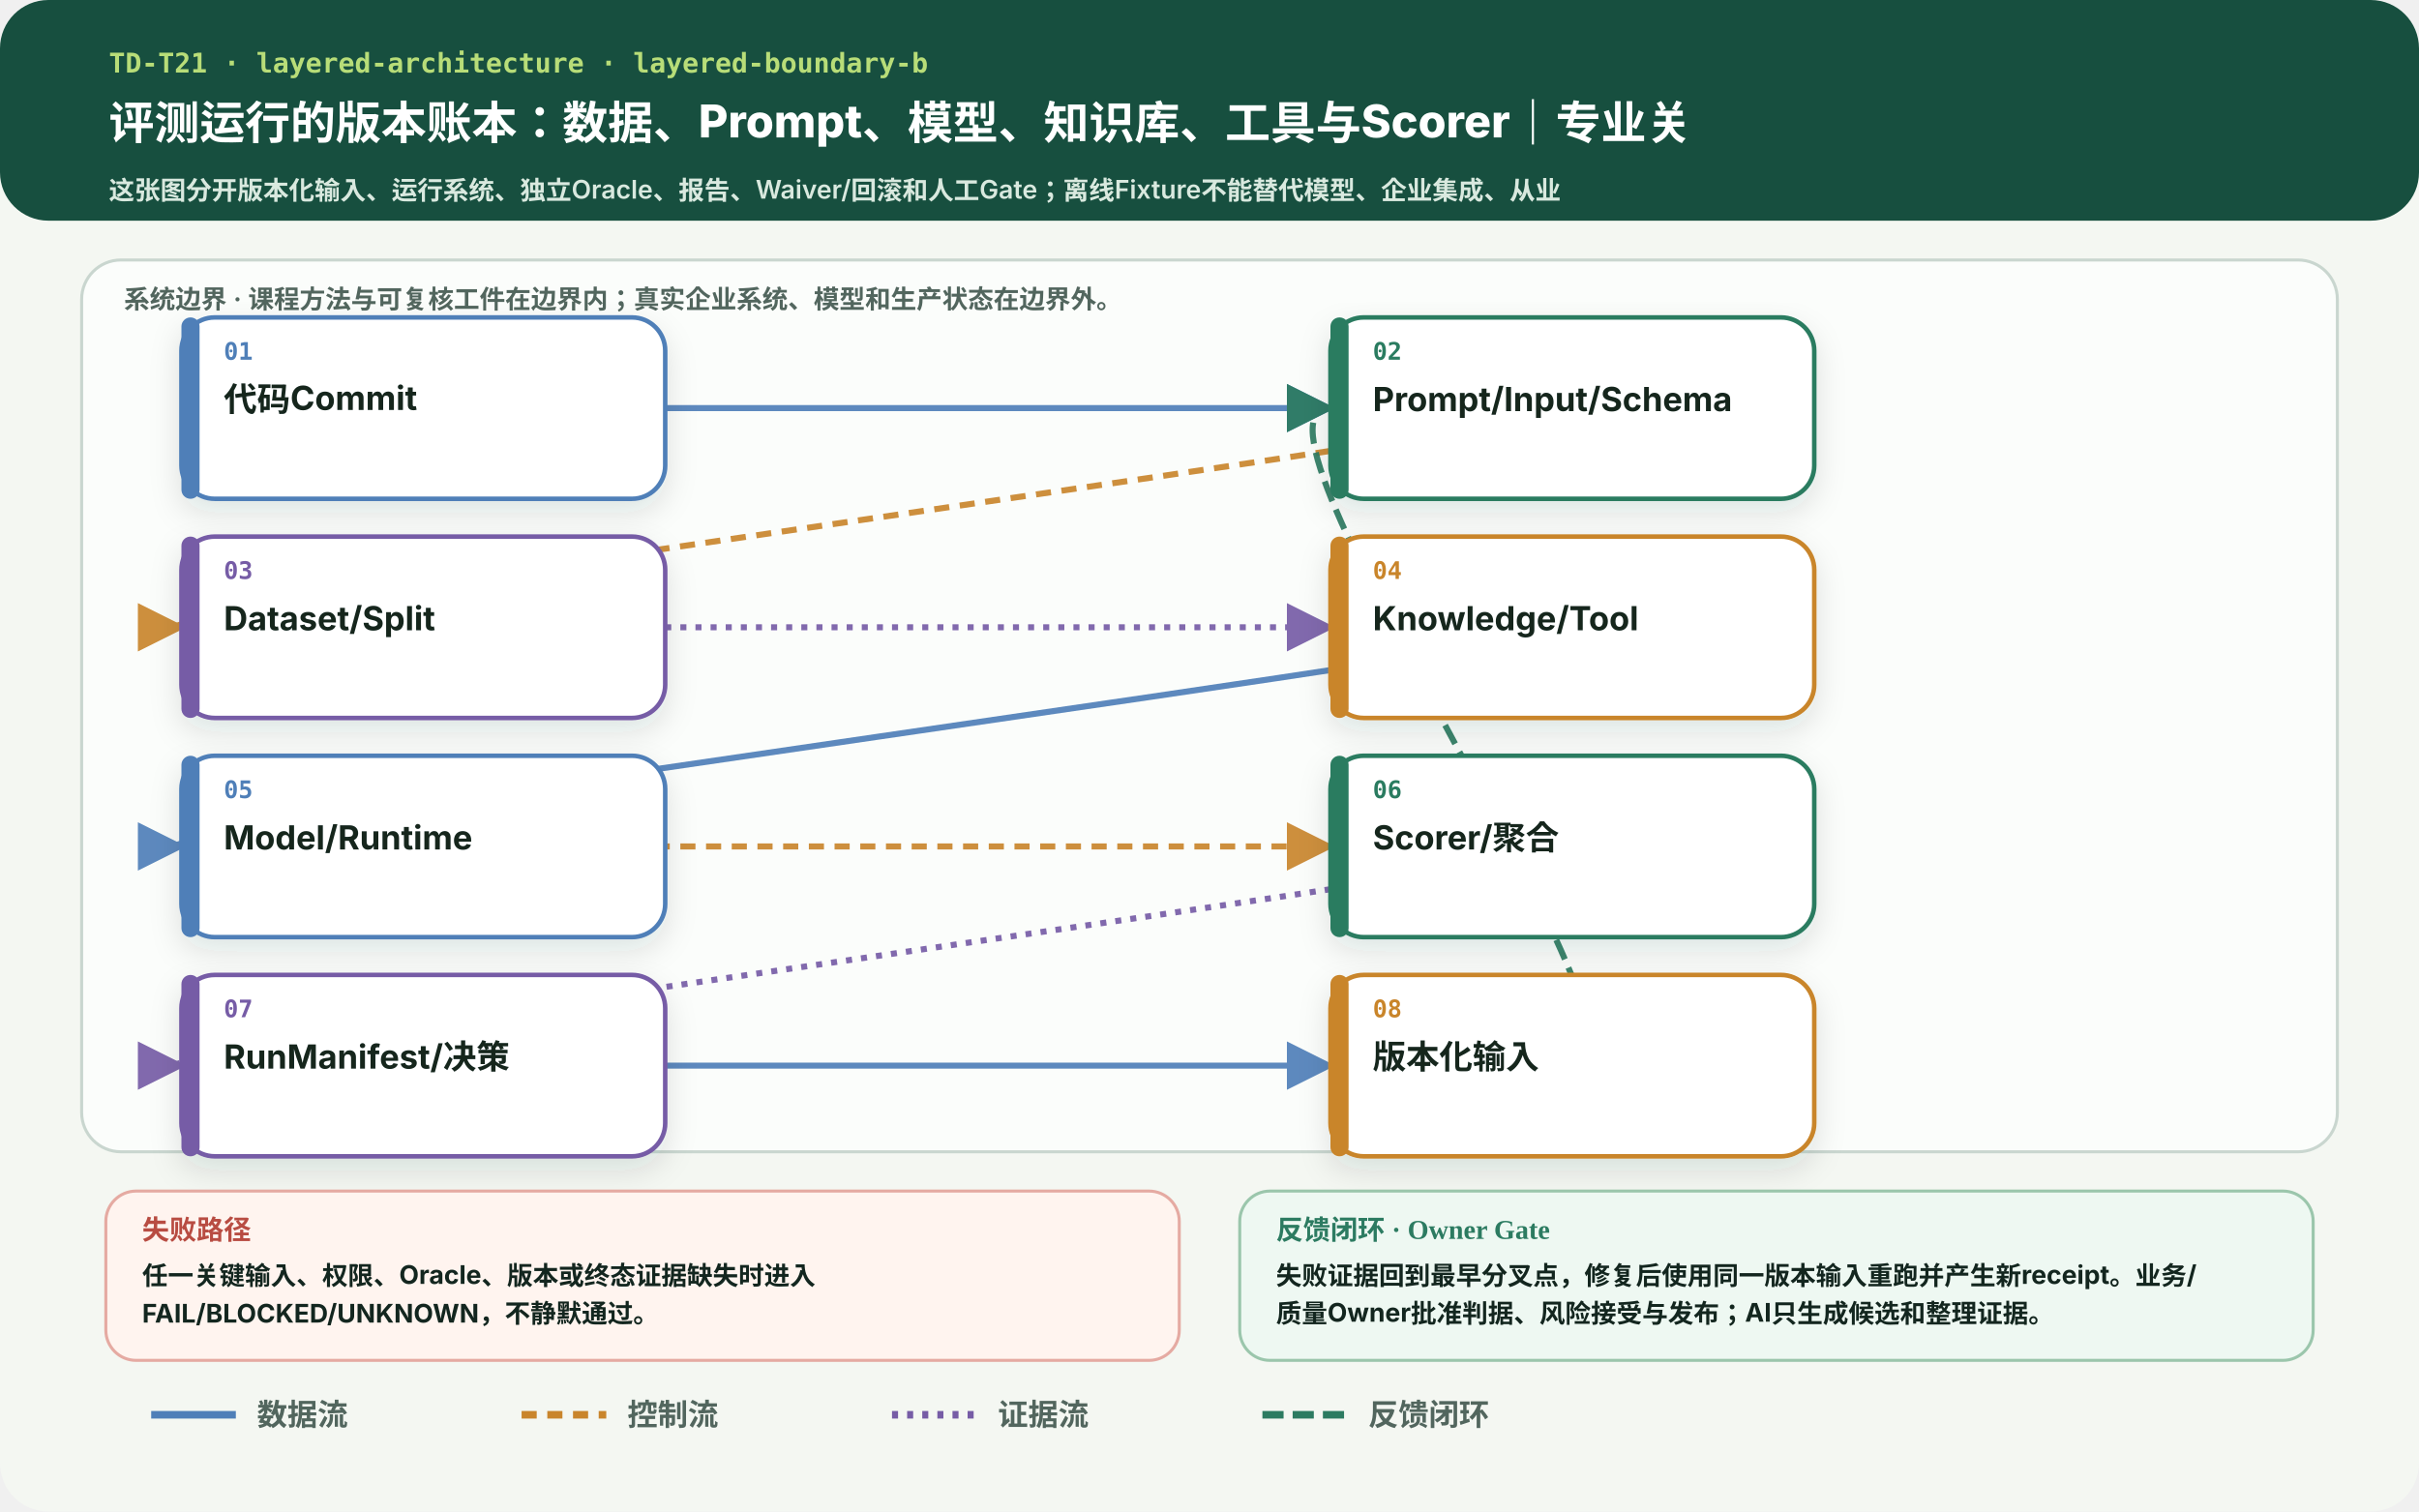
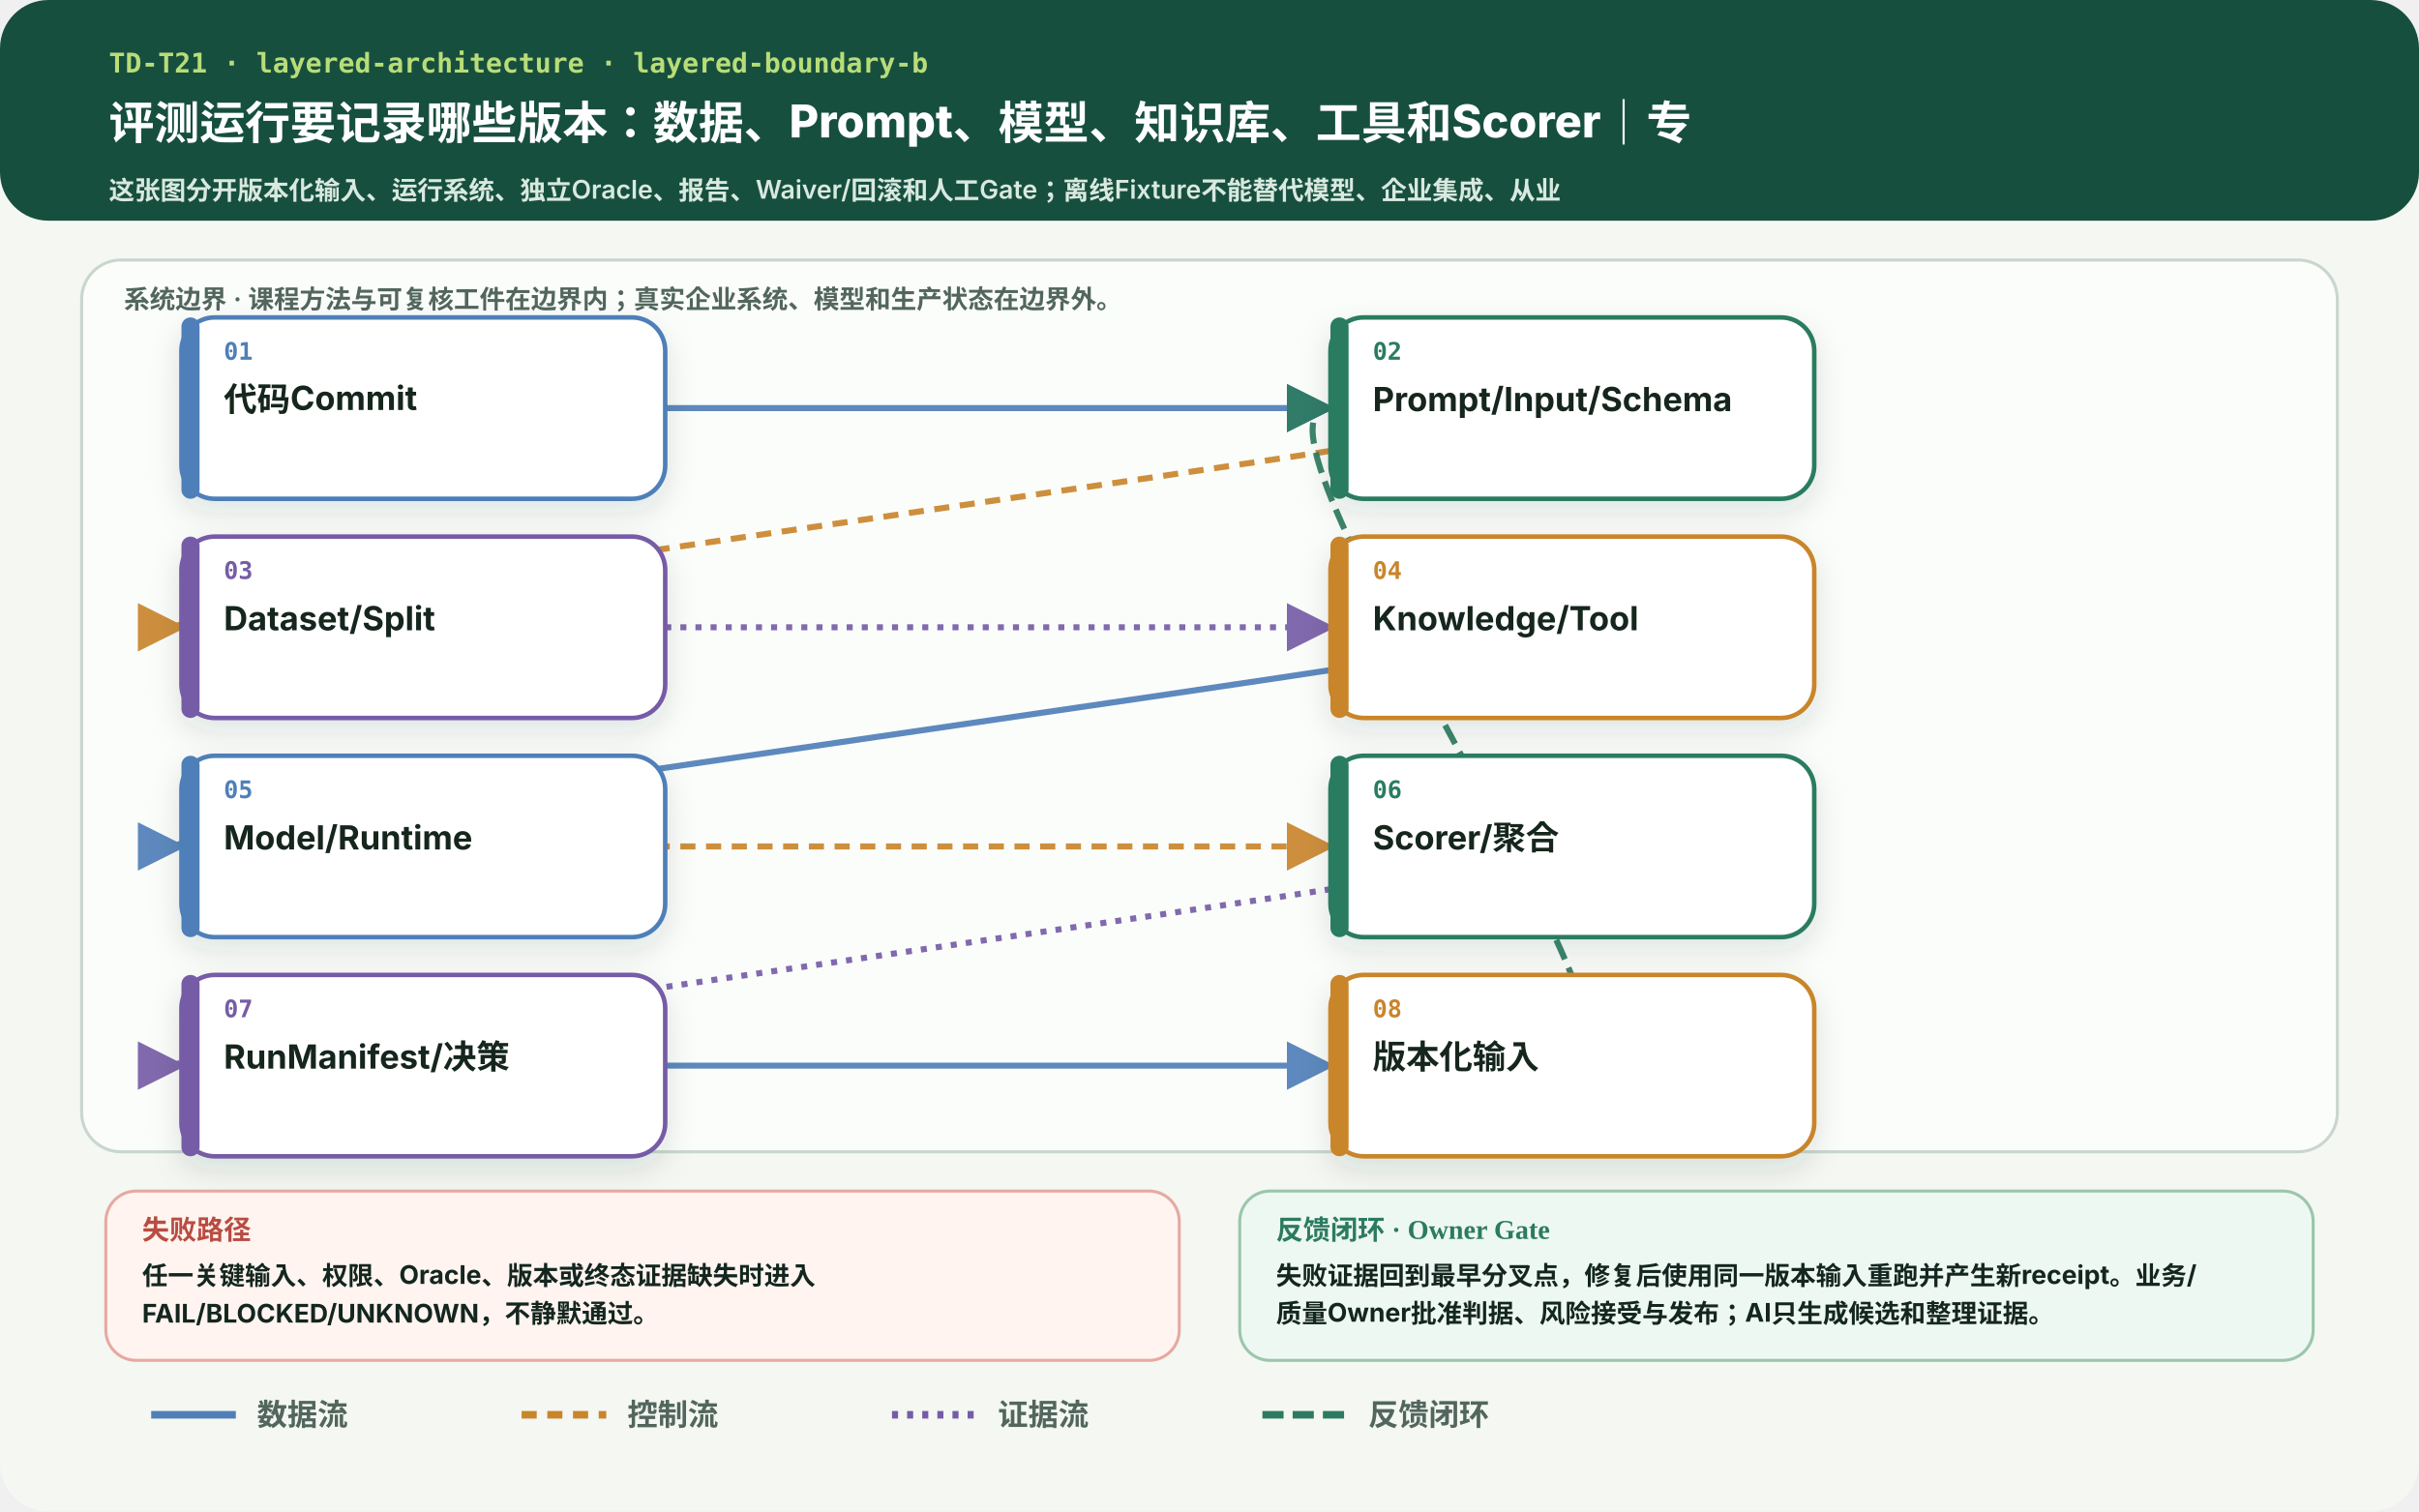
<svg xmlns="http://www.w3.org/2000/svg" role="img" aria-labelledby="title desc" viewBox="0 0 1600 1000" width="1600" height="1000">
  <defs>
    <filter id="shadow" x="-15%" y="-15%" width="130%" height="140%">
      <feDropShadow dx="0" dy="8" stdDeviation="10" flood-color="#173f32" flood-opacity="0.12" />
    </filter>
    <marker id="arrow-data" viewBox="0 0 10 10" refX="9" refY="5" markerWidth="8" markerHeight="8" orient="auto-start-reverse">
      <path d="M 0 0 L 10 5 L 0 10 z" fill="#4f7fb8" />
    </marker>
    <marker id="arrow-control" viewBox="0 0 10 10" refX="9" refY="5" markerWidth="8" markerHeight="8" orient="auto-start-reverse">
      <path d="M 0 0 L 10 5 L 0 10 z" fill="#c9852c" />
    </marker>
    <marker id="arrow-evidence" viewBox="0 0 10 10" refX="9" refY="5" markerWidth="8" markerHeight="8" orient="auto-start-reverse">
      <path d="M 0 0 L 10 5 L 0 10 z" fill="#765ca6" />
    </marker>
    <marker id="arrow-feedback" viewBox="0 0 10 10" refX="9" refY="5" markerWidth="8" markerHeight="8" orient="auto-start-reverse">
      <path d="M 0 0 L 10 5 L 0 10 z" fill="#2c7b61" />
    </marker>
  </defs>
  <rect width="1600" height="1000" rx="32" fill="#f4f7f2" />
  <rect x="0" y="0" width="1600" height="146" rx="32" fill="#174f3f" />
  <text x="72" y="48" font-family="ui-monospace,SFMono-Regular,Menlo,monospace" font-size="18" font-weight="800" fill="#b8dd78">TD-T21 · layered-architecture · layered-boundary-b</text>
-   <text x="72" y="92" text-anchor="start" font-family="-apple-system,BlinkMacSystemFont,'Segoe UI','PingFang SC',sans-serif" font-size="30" font-weight="800" fill="#ffffff">评测运行的版本账本：数据、Prompt、模型、知识库、工具与Scorer｜专业关</text>
+   <text x="72" y="92" text-anchor="start" font-family="-apple-system,BlinkMacSystemFont,'Segoe UI','PingFang SC',sans-serif" font-size="30" font-weight="800" fill="#ffffff">评测运行要记录哪些版本：数据、Prompt、模型、知识库、工具和Scorer｜专</text>
  <text x="72" y="132" text-anchor="start" font-family="-apple-system,BlinkMacSystemFont,'Segoe UI','PingFang SC',sans-serif" font-size="17" font-weight="600" fill="#d9e9df">这张图分开版本化输入、运行系统、独立Oracle、报告、Waiver/回滚和人工Gate；离线Fixture不能替代模型、企业集成、从业</text>
  <rect x="54" y="172" width="1492" height="590" rx="26" fill="#fbfdfb" stroke="#c9d6cf" stroke-width="2" />
  <text x="82" y="204" font-size="17" font-weight="800" fill="#52665e">系统边界 · 课程方法与可复核工件在边界内；真实企业系统、模型和生产状态在边界外。</text>
  <path d="M 280 270 C 355 270, 805 270, 880 270" fill="none" stroke="#4f7fb8" stroke-width="4" stroke-dasharray="" marker-end="url(#arrow-data)" opacity="0.92" />
  <path d="M 1040 270 C 1115 270, 45 415, 120 415" fill="none" stroke="#c9852c" stroke-width="4" stroke-dasharray="10 7" marker-end="url(#arrow-control)" opacity="0.92" />
  <path d="M 280 415 C 355 415, 805 415, 880 415" fill="none" stroke="#765ca6" stroke-width="4" stroke-dasharray="4 6" marker-end="url(#arrow-evidence)" opacity="0.92" />
  <path d="M 1040 415 C 1115 415, 45 560, 120 560" fill="none" stroke="#4f7fb8" stroke-width="4" stroke-dasharray="" marker-end="url(#arrow-data)" opacity="0.92" />
  <path d="M 280 560 C 355 560, 805 560, 880 560" fill="none" stroke="#c9852c" stroke-width="4" stroke-dasharray="10 7" marker-end="url(#arrow-control)" opacity="0.92" />
  <path d="M 1040 560 C 1115 560, 45 705, 120 705" fill="none" stroke="#765ca6" stroke-width="4" stroke-dasharray="4 6" marker-end="url(#arrow-evidence)" opacity="0.92" />
  <path d="M 280 705 C 355 705, 805 705, 880 705" fill="none" stroke="#4f7fb8" stroke-width="4" stroke-dasharray="" marker-end="url(#arrow-data)" opacity="0.92" />
  <path d="M 1040 705 C 1115 705, 805 270, 880 270" fill="none" stroke="#2c7b61" stroke-width="4" stroke-dasharray="14 6" marker-end="url(#arrow-feedback)" opacity="0.92" />
  <g filter="url(#shadow)">
    <rect x="120" y="210" width="320" height="120" rx="22" fill="#ffffff" stroke="#4f7fb8" stroke-width="3" />
    <rect x="120" y="210" width="12" height="120" rx="6" fill="#4f7fb8" />
    <text x="148" y="238" font-family="ui-monospace,SFMono-Regular,Menlo,monospace" font-size="16" font-weight="800" fill="#4f7fb8">01</text>
    <text x="148" y="272" text-anchor="start" font-family="-apple-system,BlinkMacSystemFont,'Segoe UI','PingFang SC',sans-serif" font-size="22" font-weight="700" fill="#13261f">代码Commit</text>
  </g>
  <g filter="url(#shadow)">
    <rect x="880" y="210" width="320" height="120" rx="22" fill="#ffffff" stroke="#2c7b61" stroke-width="3" />
    <rect x="880" y="210" width="12" height="120" rx="6" fill="#2c7b61" />
    <text x="908" y="238" font-family="ui-monospace,SFMono-Regular,Menlo,monospace" font-size="16" font-weight="800" fill="#2c7b61">02</text>
    <text x="908" y="272" text-anchor="start" font-family="-apple-system,BlinkMacSystemFont,'Segoe UI','PingFang SC',sans-serif" font-size="22" font-weight="700" fill="#13261f">Prompt/Input/Schema</text>
  </g>
  <g filter="url(#shadow)">
    <rect x="120" y="355" width="320" height="120" rx="22" fill="#ffffff" stroke="#765ca6" stroke-width="3" />
    <rect x="120" y="355" width="12" height="120" rx="6" fill="#765ca6" />
    <text x="148" y="383" font-family="ui-monospace,SFMono-Regular,Menlo,monospace" font-size="16" font-weight="800" fill="#765ca6">03</text>
    <text x="148" y="417" text-anchor="start" font-family="-apple-system,BlinkMacSystemFont,'Segoe UI','PingFang SC',sans-serif" font-size="22" font-weight="700" fill="#13261f">Dataset/Split</text>
  </g>
  <g filter="url(#shadow)">
    <rect x="880" y="355" width="320" height="120" rx="22" fill="#ffffff" stroke="#c9852c" stroke-width="3" />
    <rect x="880" y="355" width="12" height="120" rx="6" fill="#c9852c" />
    <text x="908" y="383" font-family="ui-monospace,SFMono-Regular,Menlo,monospace" font-size="16" font-weight="800" fill="#c9852c">04</text>
    <text x="908" y="417" text-anchor="start" font-family="-apple-system,BlinkMacSystemFont,'Segoe UI','PingFang SC',sans-serif" font-size="22" font-weight="700" fill="#13261f">Knowledge/Tool</text>
  </g>
  <g filter="url(#shadow)">
    <rect x="120" y="500" width="320" height="120" rx="22" fill="#ffffff" stroke="#4f7fb8" stroke-width="3" />
    <rect x="120" y="500" width="12" height="120" rx="6" fill="#4f7fb8" />
    <text x="148" y="528" font-family="ui-monospace,SFMono-Regular,Menlo,monospace" font-size="16" font-weight="800" fill="#4f7fb8">05</text>
    <text x="148" y="562" text-anchor="start" font-family="-apple-system,BlinkMacSystemFont,'Segoe UI','PingFang SC',sans-serif" font-size="22" font-weight="700" fill="#13261f">Model/Runtime</text>
  </g>
  <g filter="url(#shadow)">
    <rect x="880" y="500" width="320" height="120" rx="22" fill="#ffffff" stroke="#2c7b61" stroke-width="3" />
    <rect x="880" y="500" width="12" height="120" rx="6" fill="#2c7b61" />
    <text x="908" y="528" font-family="ui-monospace,SFMono-Regular,Menlo,monospace" font-size="16" font-weight="800" fill="#2c7b61">06</text>
    <text x="908" y="562" text-anchor="start" font-family="-apple-system,BlinkMacSystemFont,'Segoe UI','PingFang SC',sans-serif" font-size="22" font-weight="700" fill="#13261f">Scorer/聚合</text>
  </g>
  <g filter="url(#shadow)">
    <rect x="120" y="645" width="320" height="120" rx="22" fill="#ffffff" stroke="#765ca6" stroke-width="3" />
    <rect x="120" y="645" width="12" height="120" rx="6" fill="#765ca6" />
    <text x="148" y="673" font-family="ui-monospace,SFMono-Regular,Menlo,monospace" font-size="16" font-weight="800" fill="#765ca6">07</text>
    <text x="148" y="707" text-anchor="start" font-family="-apple-system,BlinkMacSystemFont,'Segoe UI','PingFang SC',sans-serif" font-size="22" font-weight="700" fill="#13261f">RunManifest/决策</text>
  </g>
  <g filter="url(#shadow)">
    <rect x="880" y="645" width="320" height="120" rx="22" fill="#ffffff" stroke="#c9852c" stroke-width="3" />
    <rect x="880" y="645" width="12" height="120" rx="6" fill="#c9852c" />
    <text x="908" y="673" font-family="ui-monospace,SFMono-Regular,Menlo,monospace" font-size="16" font-weight="800" fill="#c9852c">08</text>
    <text x="908" y="707" text-anchor="start" font-family="-apple-system,BlinkMacSystemFont,'Segoe UI','PingFang SC',sans-serif" font-size="22" font-weight="700" fill="#13261f">版本化输入</text>
  </g>
  <g transform="translate(70 788)">
    <rect width="710" height="112" rx="20" fill="#fff4ef" stroke="#e5aaa2" stroke-width="2" />
    <text x="24" y="32" font-size="18" font-weight="900" fill="#b84c42">失败路径</text>
    <text x="24" y="62" text-anchor="start" font-family="-apple-system,BlinkMacSystemFont,'Segoe UI','PingFang SC',sans-serif" font-size="17" font-weight="650" fill="#13261f">任一关键输入、权限、Oracle、版本或终态证据缺失时进入</text>
    <text x="24" y="87" text-anchor="start" font-family="-apple-system,BlinkMacSystemFont,'Segoe UI','PingFang SC',sans-serif" font-size="17" font-weight="650" fill="#13261f">FAIL/BLOCKED/UNKNOWN，不静默通过。</text>
  </g>
  <g transform="translate(820 788)">
    <rect width="710" height="112" rx="20" fill="#eef8f2" stroke="#9bc6ac" stroke-width="2" />
    <text x="24" y="32" font-size="18" font-weight="900" fill="#2c7b61">反馈闭环 · Owner Gate</text>
    <text x="24" y="62" text-anchor="start" font-family="-apple-system,BlinkMacSystemFont,'Segoe UI','PingFang SC',sans-serif" font-size="17" font-weight="650" fill="#13261f">失败证据回到最早分叉点，修复后使用同一版本输入重跑并产生新receipt。业务/</text>
    <text x="24" y="87" text-anchor="start" font-family="-apple-system,BlinkMacSystemFont,'Segoe UI','PingFang SC',sans-serif" font-size="17" font-weight="650" fill="#13261f">质量Owner批准判据、风险接受与发布；AI只生成候选和整理证据。</text>
  </g>
  <g transform="translate(100 936)">
    <line x1="0" y1="0" x2="56" y2="0" stroke="#4f7fb8" stroke-width="5" stroke-dasharray="" />
    <text x="70" y="7" font-size="20" font-weight="700" fill="#52665e">数据流</text>
  </g>
  <g transform="translate(345 936)">
    <line x1="0" y1="0" x2="56" y2="0" stroke="#c9852c" stroke-width="5" stroke-dasharray="10 7" />
    <text x="70" y="7" font-size="20" font-weight="700" fill="#52665e">控制流</text>
  </g>
  <g transform="translate(590 936)">
    <line x1="0" y1="0" x2="56" y2="0" stroke="#765ca6" stroke-width="5" stroke-dasharray="4 6" />
    <text x="70" y="7" font-size="20" font-weight="700" fill="#52665e">证据流</text>
  </g>
  <g transform="translate(835 936)">
    <line x1="0" y1="0" x2="56" y2="0" stroke="#2c7b61" stroke-width="5" stroke-dasharray="14 6" />
    <text x="70" y="7" font-size="20" font-weight="700" fill="#52665e">反馈闭环</text>
  </g>
</svg>
